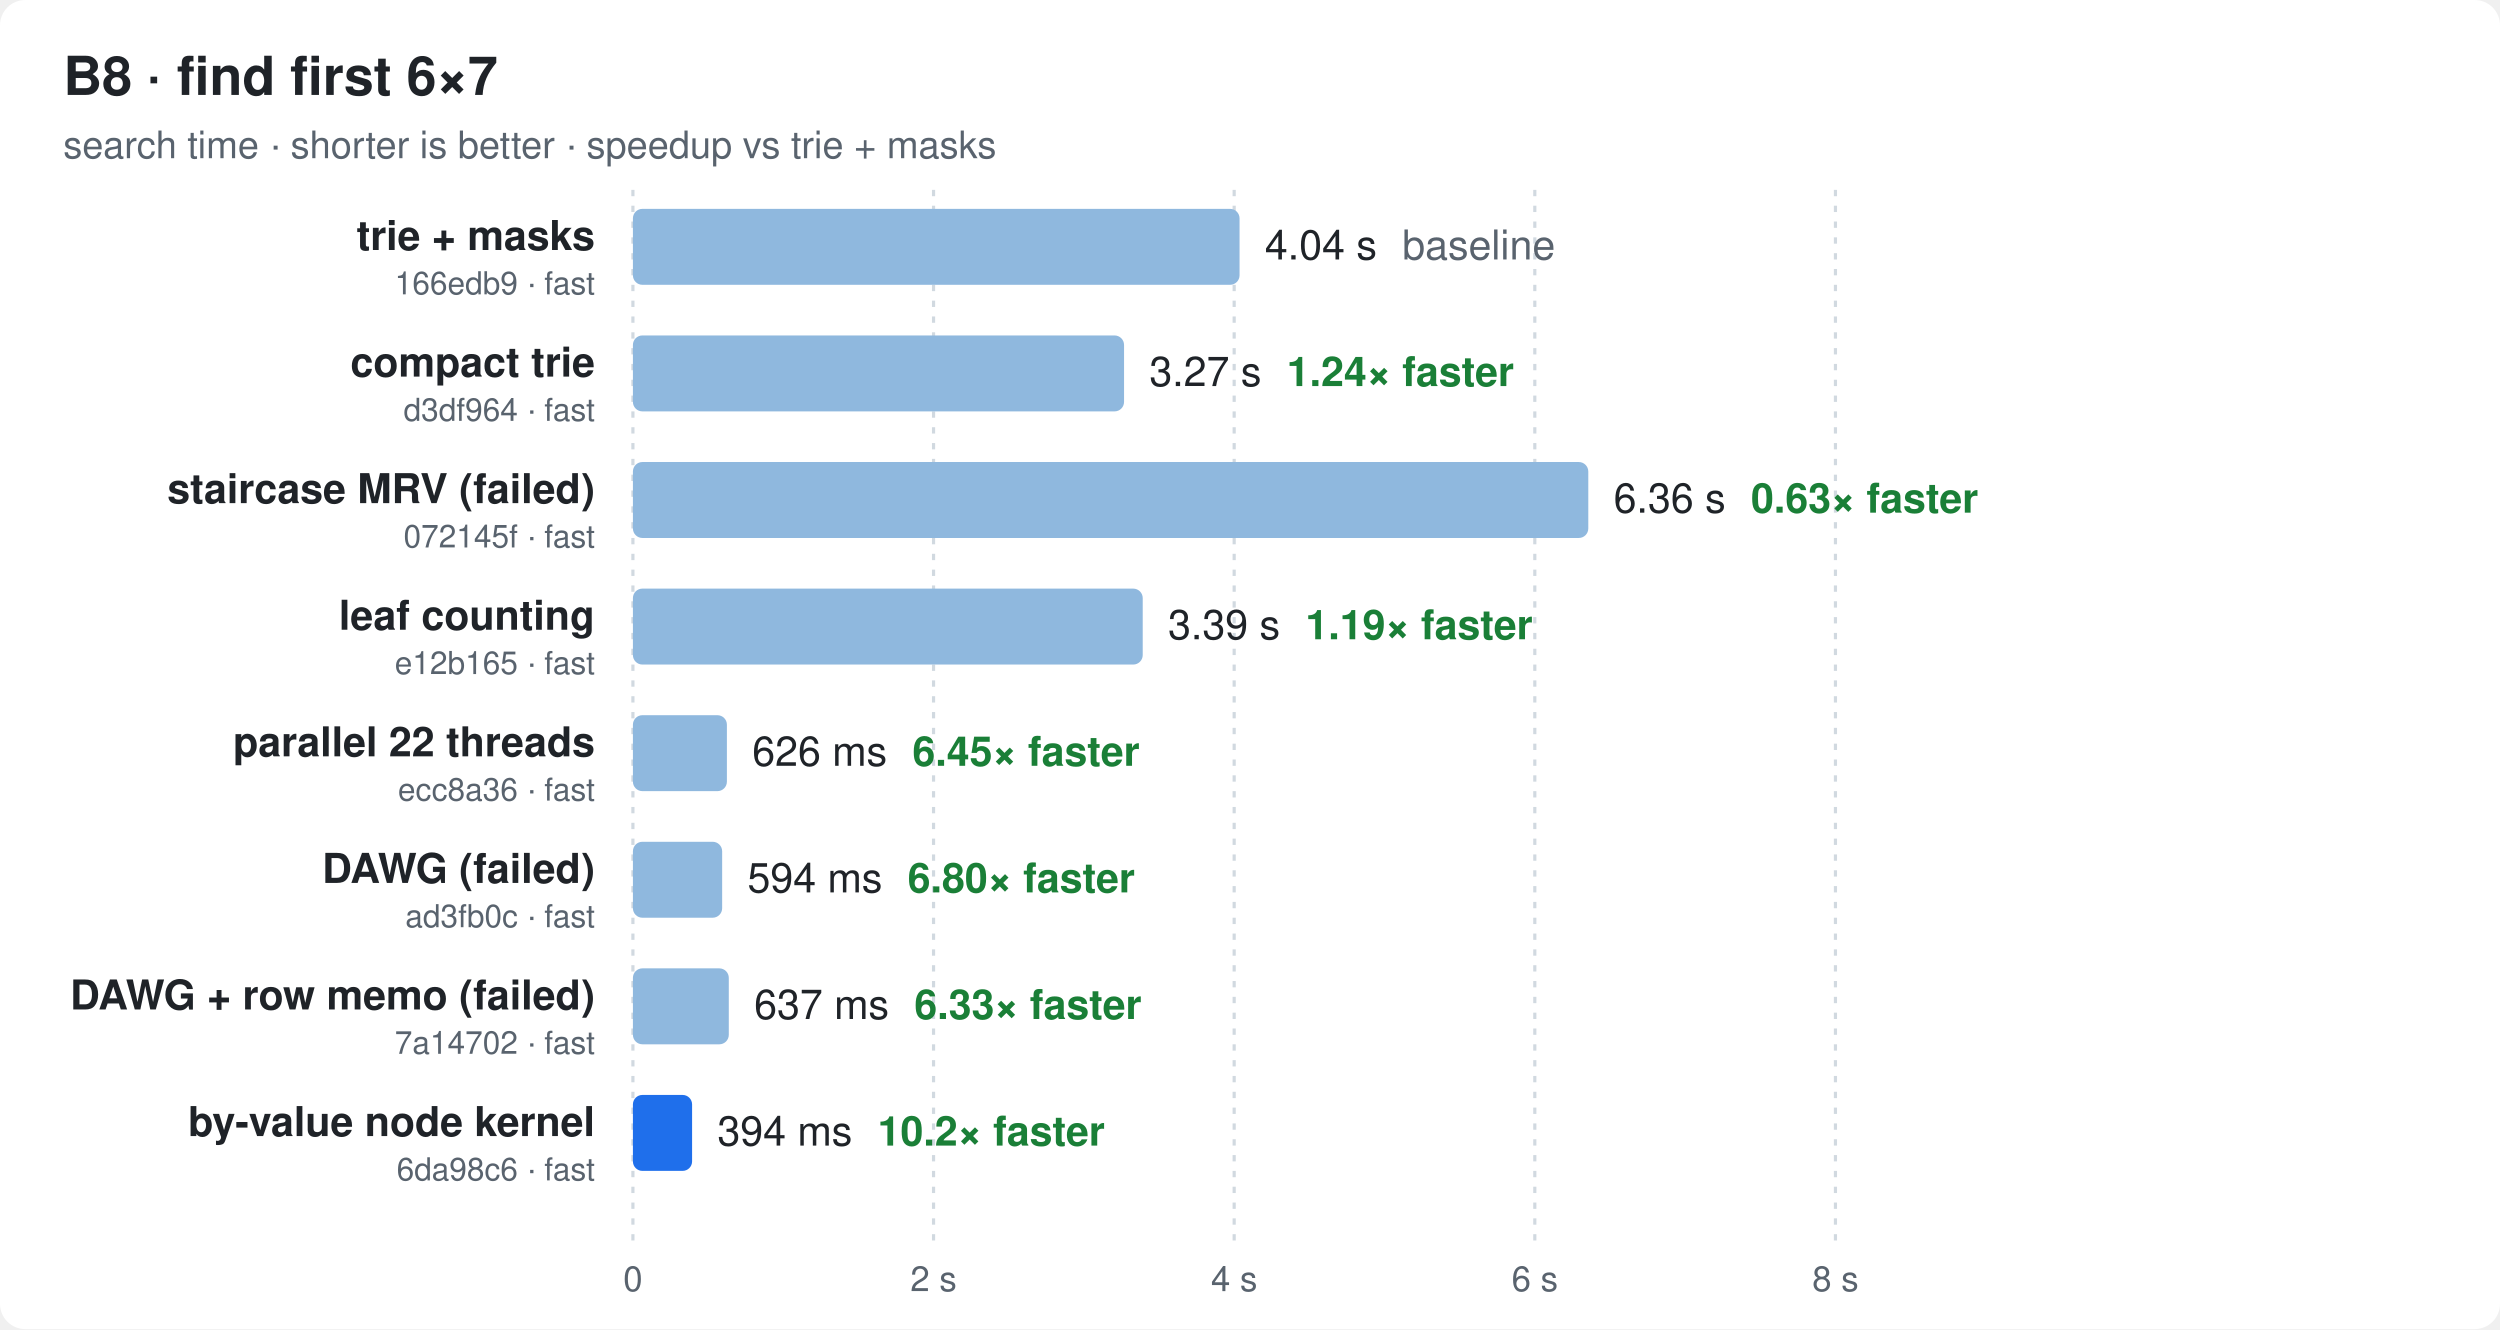
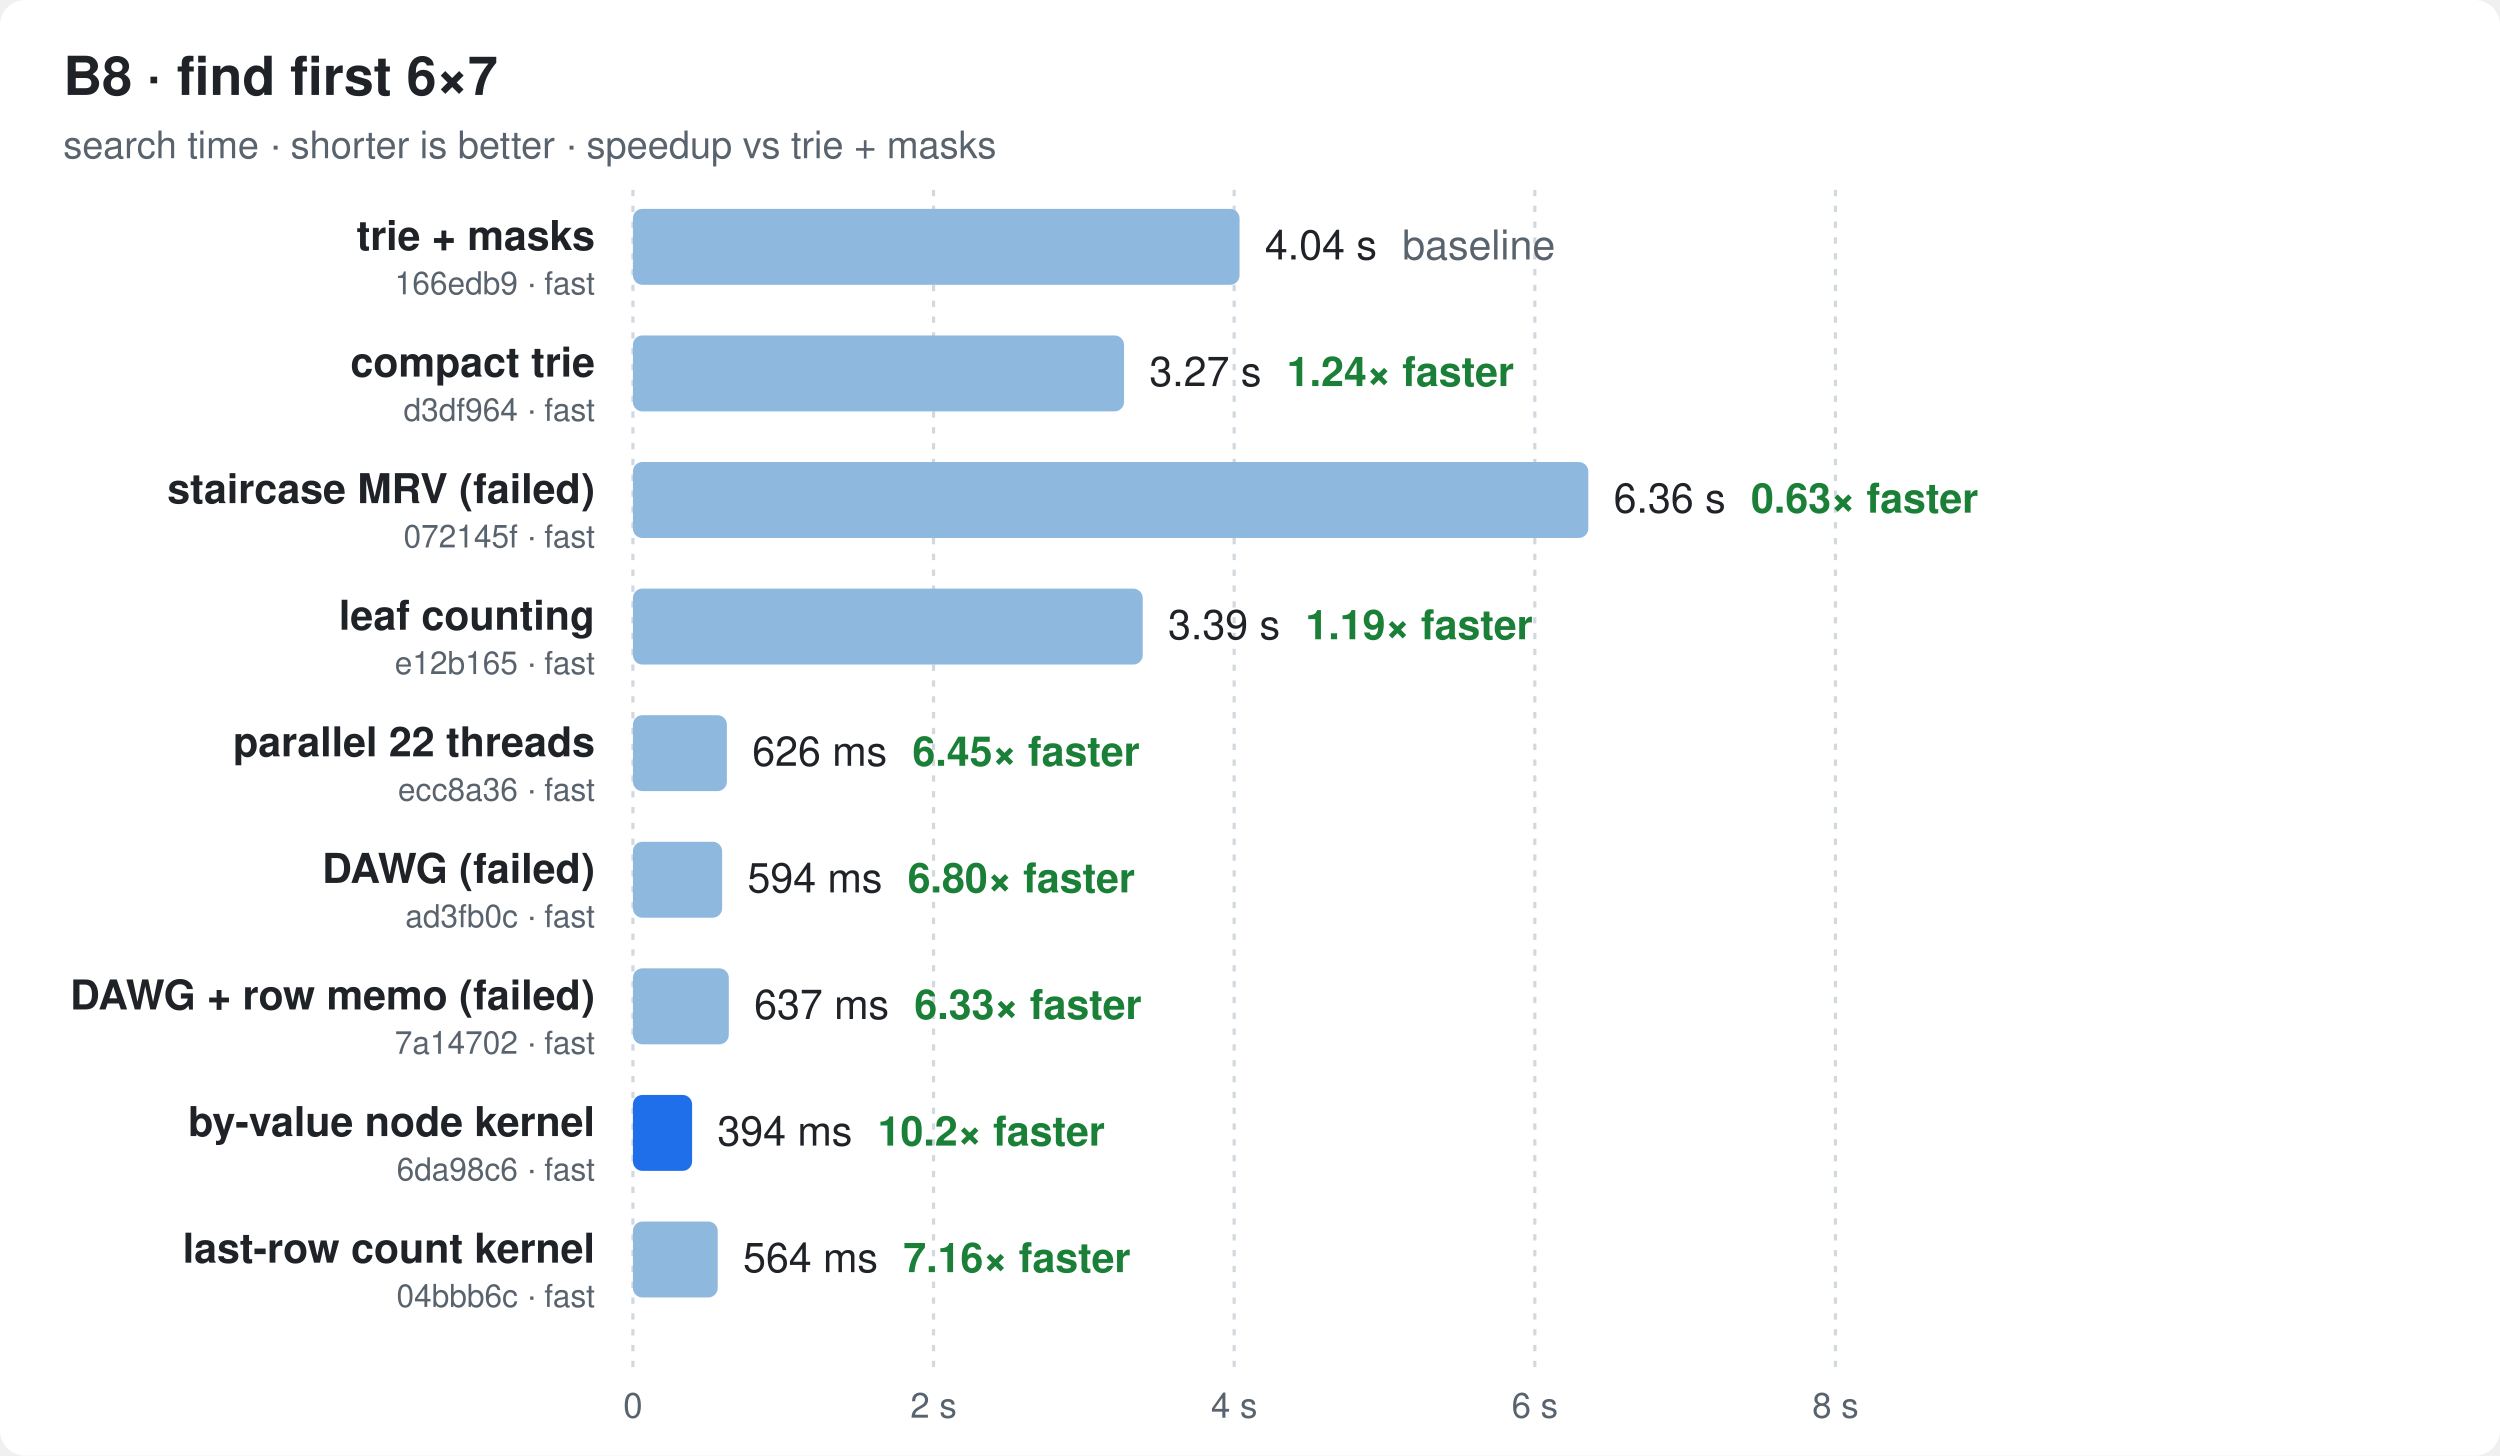
- <svg xmlns="http://www.w3.org/2000/svg" width="790" height="420" viewBox="0 0 790 420" font-family="ui-sans-serif,-apple-system,Segoe UI,Helvetica,Arial,sans-serif">
+ <svg xmlns="http://www.w3.org/2000/svg" width="790" height="460" viewBox="0 0 790 460" font-family="ui-sans-serif,-apple-system,Segoe UI,Helvetica,Arial,sans-serif">
  <style>
  .bg{fill:#ffffff} .t{fill:#1f2328} .m{fill:#59636e} .g{stroke:#d1d9e0}
  .bar{fill:#8fb8de} .best{fill:#1f6feb} .x{fill:#1a7f37;font-weight:600}
  @media (prefers-color-scheme: dark){
    .bg{fill:#0d1117} .t{fill:#e6edf3} .m{fill:#9198a1} .g{stroke:#30363d}
    .bar{fill:#2f5f8f} .best{fill:#4493f8} .x{fill:#3fb950}
  }
</style>
-   <rect class="bg" width="790" height="420" rx="8" />
+   <rect class="bg" width="790" height="460" rx="8" />
  <text class="t" x="20" y="30" font-size="17" font-weight="700">B8 · find first 6×7</text>
  <text class="m" x="20" y="50" font-size="12">search time · shorter is better · speedup vs trie + masks</text>
-   <line class="g" x1="200.0" x2="200.0" y1="60" y2="392" stroke-dasharray="2 3" />
-   <text class="m" x="200.0" y="408" font-size="11" text-anchor="middle">0</text>
-   <line class="g" x1="295.0" x2="295.0" y1="60" y2="392" stroke-dasharray="2 3" />
-   <text class="m" x="295.0" y="408" font-size="11" text-anchor="middle">2 s</text>
-   <line class="g" x1="390.0" x2="390.0" y1="60" y2="392" stroke-dasharray="2 3" />
-   <text class="m" x="390.0" y="408" font-size="11" text-anchor="middle">4 s</text>
-   <line class="g" x1="485.0" x2="485.0" y1="60" y2="392" stroke-dasharray="2 3" />
-   <text class="m" x="485.0" y="408" font-size="11" text-anchor="middle">6 s</text>
-   <line class="g" x1="580.0" x2="580.0" y1="60" y2="392" stroke-dasharray="2 3" />
-   <text class="m" x="580.0" y="408" font-size="11" text-anchor="middle">8 s</text>
+   <line class="g" x1="200.0" x2="200.0" y1="60" y2="432" stroke-dasharray="2 3" />
+   <text class="m" x="200.0" y="448" font-size="11" text-anchor="middle">0</text>
+   <line class="g" x1="295.0" x2="295.0" y1="60" y2="432" stroke-dasharray="2 3" />
+   <text class="m" x="295.0" y="448" font-size="11" text-anchor="middle">2 s</text>
+   <line class="g" x1="390.0" x2="390.0" y1="60" y2="432" stroke-dasharray="2 3" />
+   <text class="m" x="390.0" y="448" font-size="11" text-anchor="middle">4 s</text>
+   <line class="g" x1="485.0" x2="485.0" y1="60" y2="432" stroke-dasharray="2 3" />
+   <text class="m" x="485.0" y="448" font-size="11" text-anchor="middle">6 s</text>
+   <line class="g" x1="580.0" x2="580.0" y1="60" y2="432" stroke-dasharray="2 3" />
+   <text class="m" x="580.0" y="448" font-size="11" text-anchor="middle">8 s</text>
  <text class="t" x="188" y="79.0" font-size="13" font-weight="600" text-anchor="end">trie + masks</text>
  <text class="m" x="188" y="93.0" font-size="10" text-anchor="end">166edb9 · fast</text>
  <rect class="bar" x="200" y="66" width="191.7" height="24" rx="3" />
  <text class="t" x="399.7" y="82.0" font-size="13">4.04 s<tspan class="m" dx="8">baseline</tspan>
  </text>
  <text class="t" x="188" y="119.0" font-size="13" font-weight="600" text-anchor="end">compact trie</text>
  <text class="m" x="188" y="133.0" font-size="10" text-anchor="end">d3df964 · fast</text>
  <rect class="bar" x="200" y="106" width="155.2" height="24" rx="3" />
  <text class="t" x="363.2" y="122.0" font-size="13">3.27 s<tspan class="x" dx="8">1.24× faster</tspan>
  </text>
  <text class="t" x="188" y="159.0" font-size="13" font-weight="600" text-anchor="end">staircase MRV (failed)</text>
  <text class="m" x="188" y="173.0" font-size="10" text-anchor="end">072145f · fast</text>
  <rect class="bar" x="200" y="146" width="301.9" height="24" rx="3" />
  <text class="t" x="509.9" y="162.0" font-size="13">6.36 s<tspan class="x" dx="8">0.63× faster</tspan>
  </text>
  <text class="t" x="188" y="199.0" font-size="13" font-weight="600" text-anchor="end">leaf counting</text>
  <text class="m" x="188" y="213.0" font-size="10" text-anchor="end">e12b165 · fast</text>
  <rect class="bar" x="200" y="186" width="161.1" height="24" rx="3" />
  <text class="t" x="369.1" y="202.0" font-size="13">3.39 s<tspan class="x" dx="8">1.19× faster</tspan>
  </text>
  <text class="t" x="188" y="239.0" font-size="13" font-weight="600" text-anchor="end">parallel 22 threads</text>
  <text class="m" x="188" y="253.0" font-size="10" text-anchor="end">ecc8a36 · fast</text>
  <rect class="bar" x="200" y="226" width="29.7" height="24" rx="3" />
  <text class="t" x="237.7" y="242.0" font-size="13">626 ms<tspan class="x" dx="8">6.45× faster</tspan>
  </text>
  <text class="t" x="188" y="279.0" font-size="13" font-weight="600" text-anchor="end">DAWG (failed)</text>
  <text class="m" x="188" y="293.0" font-size="10" text-anchor="end">ad3fb0c · fast</text>
  <rect class="bar" x="200" y="266" width="28.2" height="24" rx="3" />
  <text class="t" x="236.2" y="282.0" font-size="13">594 ms<tspan class="x" dx="8">6.80× faster</tspan>
  </text>
  <text class="t" x="188" y="319.0" font-size="13" font-weight="600" text-anchor="end">DAWG + row memo (failed)</text>
  <text class="m" x="188" y="333.0" font-size="10" text-anchor="end">7a14702 · fast</text>
  <rect class="bar" x="200" y="306" width="30.3" height="24" rx="3" />
  <text class="t" x="238.3" y="322.0" font-size="13">637 ms<tspan class="x" dx="8">6.33× faster</tspan>
  </text>
  <text class="t" x="188" y="359.0" font-size="13" font-weight="600" text-anchor="end">by-value node kernel</text>
  <text class="m" x="188" y="373.0" font-size="10" text-anchor="end">6da98c6 · fast</text>
  <rect class="best" x="200" y="346" width="18.7" height="24" rx="3" />
  <text class="t" x="226.7" y="362.0" font-size="13">394 ms<tspan class="x" dx="8">10.2× faster</tspan>
  </text>
+   <text class="t" x="188" y="399.0" font-size="13" font-weight="600" text-anchor="end">last-row count kernel</text>
+   <text class="m" x="188" y="413.0" font-size="10" text-anchor="end">04bbb6c · fast</text>
+   <rect class="bar" x="200" y="386" width="26.8" height="24" rx="3" />
+   <text class="t" x="234.8" y="402.0" font-size="13">564 ms<tspan class="x" dx="8">7.16× faster</tspan>
+   </text>
</svg>
